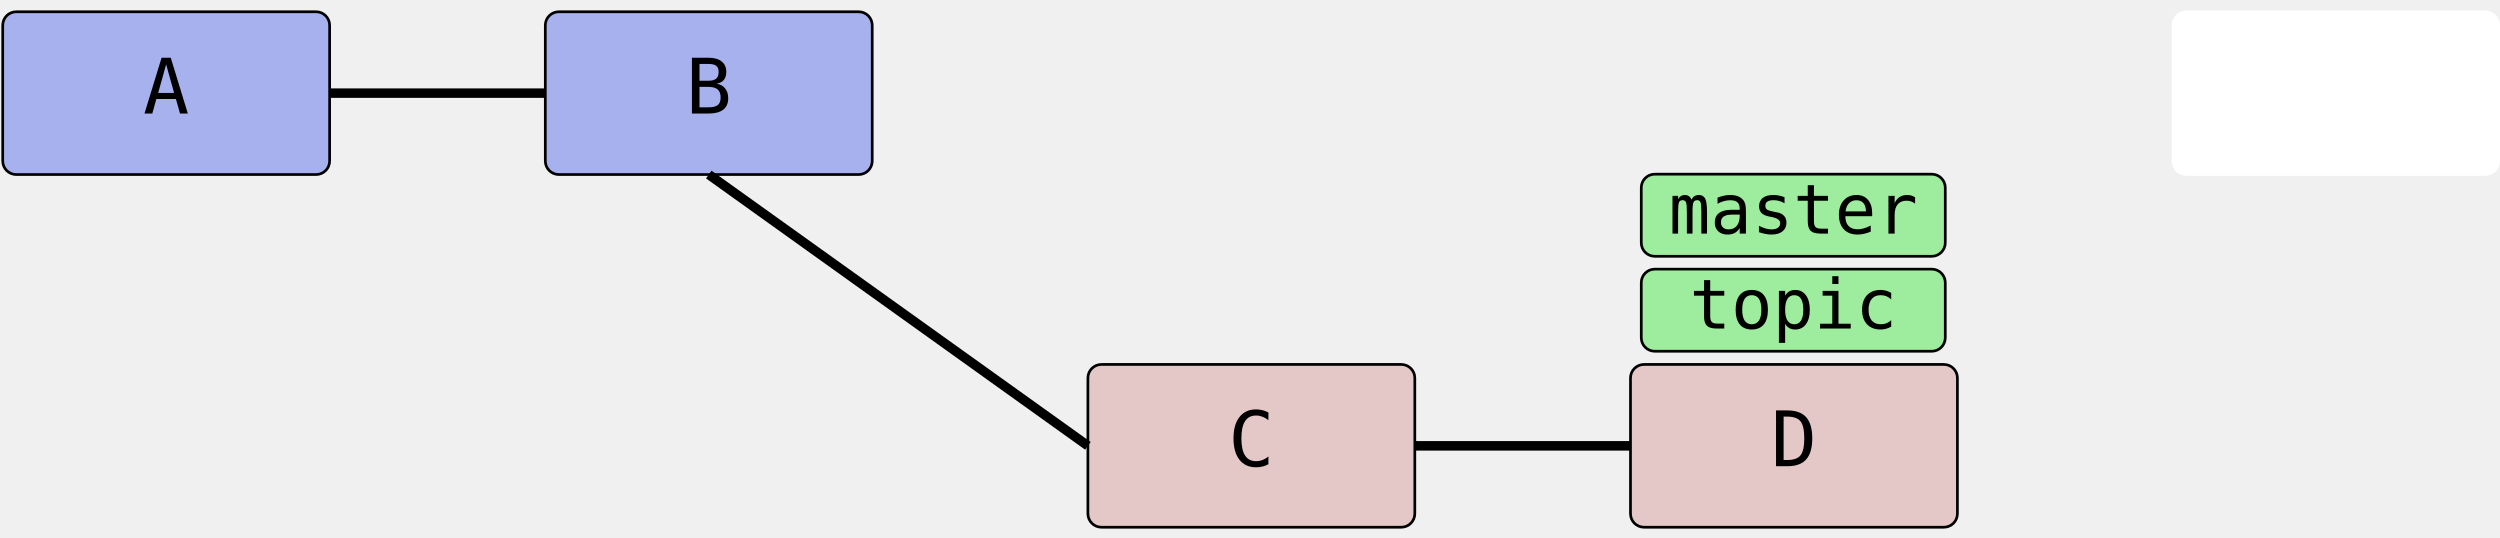
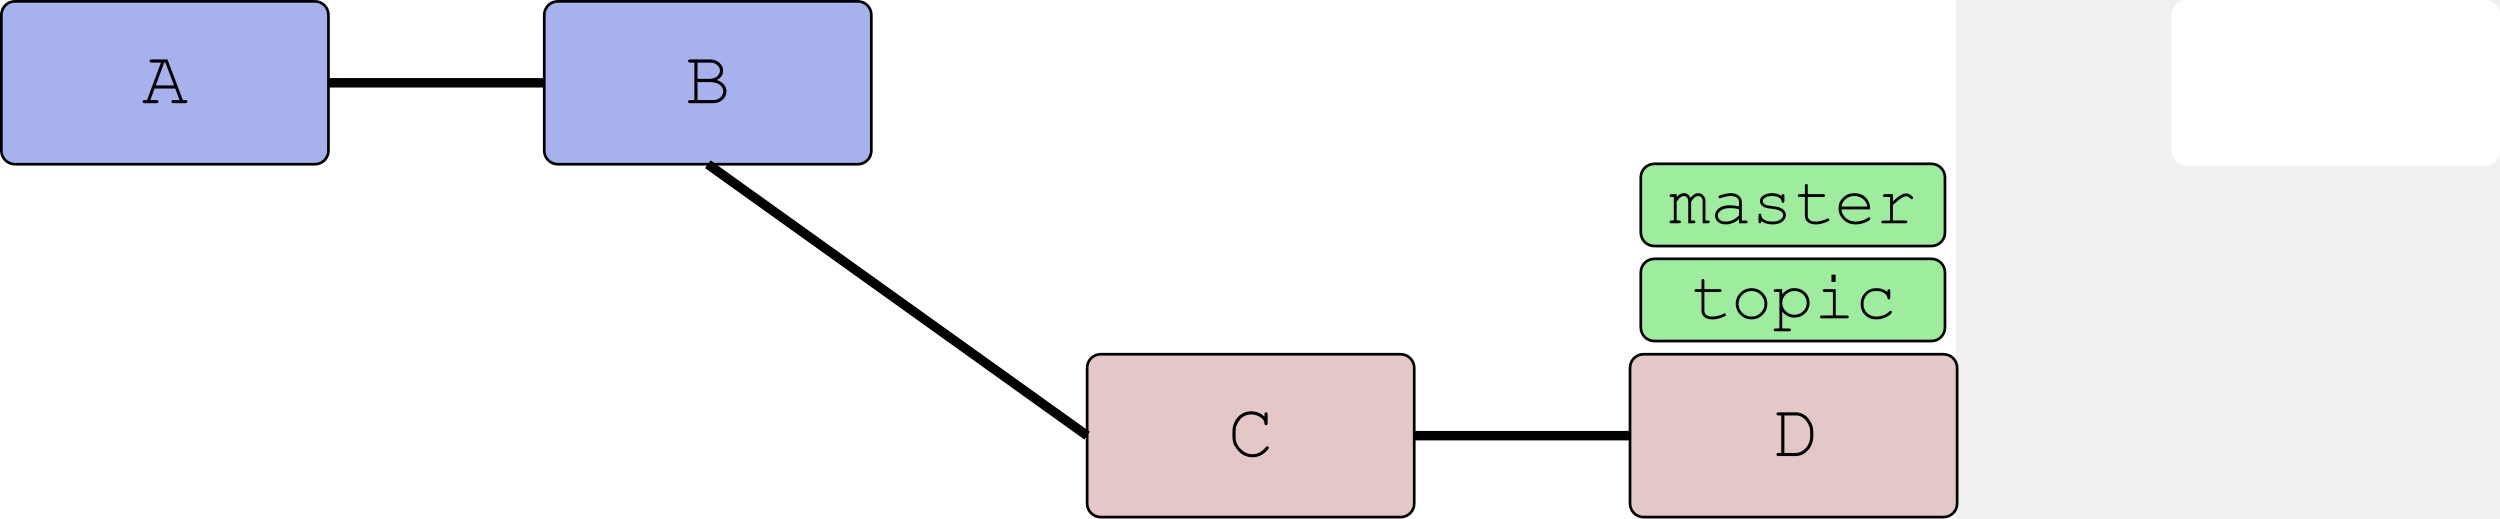
- <svg xmlns="http://www.w3.org/2000/svg" width="93cm" height="20cm" viewBox="-402 98 1843 383">
-   <g>
-     <rect style="fill: #a6b1ed" x="-400" y="100" width="241" height="120" rx="10" ry="10" />
-     <rect style="fill: none; fill-opacity:0; stroke-width: 2; stroke-linejoin: round; stroke: #000000" x="-400" y="100" width="241" height="120" rx="10" ry="10" />
+ <svg xmlns="http://www.w3.org/2000/svg" xmlns:xlink="http://www.w3.org/1999/xlink" width="1842pt" height="382pt" viewBox="0 0 1842 382" version="1.1">
+   <defs>
+     <g>
+       <symbol overflow="visible" id="glyph0-0">
+         <path style="stroke:none;" d="M 2.836 0 L 2.836 -35.266 L 31.051 -35.266 L 31.051 0 Z M 3.719 -0.883 L 30.168 -0.883 L 30.168 -34.383 L 3.719 -34.383 Z M 3.719 -0.883 " />
+       </symbol>
+       <symbol overflow="visible" id="glyph0-1">
+         <path style="stroke:none;" d="M 24.547 -10.773 L 9.34 -10.773 L 6.227 -2.312 L 10.664 -2.312 C 11.211 -2.309 11.605 -2.203 11.848 -1.996 C 12.086 -1.781 12.203 -1.5 12.207 -1.156 C 12.203 -0.82 12.086 -0.547 11.848 -0.328 C 11.605 -0.109 11.211 0 10.664 0 L 2.012 0 C 1.457 0 1.062 -0.109 0.824 -0.328 C 0.586 -0.547 0.469 -0.82 0.469 -1.156 C 0.469 -1.5 0.586 -1.781 0.824 -1.996 C 1.062 -2.203 1.457 -2.309 2.012 -2.312 L 3.801 -2.312 L 14.023 -29.922 L 7.191 -29.922 C 6.637 -29.918 6.242 -30.023 6.004 -30.238 C 5.766 -30.445 5.648 -30.727 5.648 -31.078 C 5.648 -31.426 5.766 -31.703 6.004 -31.918 C 6.242 -32.125 6.637 -32.23 7.191 -32.234 L 18.844 -32.234 L 30.141 -2.312 L 31.934 -2.312 C 32.48 -2.309 32.875 -2.203 33.117 -1.996 C 33.355 -1.781 33.473 -1.5 33.477 -1.156 C 33.473 -0.82 33.355 -0.547 33.117 -0.328 C 32.875 -0.109 32.48 0 31.934 0 L 23.309 0 C 22.738 0 22.332 -0.109 22.094 -0.328 C 21.855 -0.547 21.738 -0.82 21.738 -1.156 C 21.738 -1.5 21.855 -1.781 22.094 -1.996 C 22.332 -2.203 22.738 -2.309 23.309 -2.312 L 27.719 -2.312 Z M 23.668 -13.086 L 17.273 -29.922 L 16.422 -29.922 L 10.223 -13.086 Z M 23.668 -13.086 " />
+       </symbol>
+       <symbol overflow="visible" id="glyph0-2">
+         <path style="stroke:none;" d="M 7.055 -2.312 L 7.055 -29.922 L 3.941 -29.922 C 3.387 -29.918 2.992 -30.023 2.754 -30.238 C 2.516 -30.445 2.395 -30.727 2.398 -31.078 C 2.395 -31.426 2.516 -31.703 2.754 -31.918 C 2.992 -32.125 3.387 -32.23 3.941 -32.234 L 18.488 -32.234 C 21.367 -32.23 23.715 -31.402 25.527 -29.742 C 27.336 -28.078 28.242 -26.125 28.242 -23.887 C 28.242 -21.055 26.727 -18.77 23.695 -17.027 C 26.102 -16.16 27.863 -15.012 28.984 -13.582 C 30.102 -12.148 30.66 -10.566 30.664 -8.844 C 30.66 -7.297 30.293 -5.887 29.562 -4.613 C 28.824 -3.332 27.699 -2.246 26.188 -1.348 C 24.668 -0.449 23.02 0 21.242 0 L 3.941 0 C 3.387 0 2.992 -0.109 2.754 -0.328 C 2.516 -0.547 2.395 -0.82 2.398 -1.156 C 2.395 -1.5 2.516 -1.781 2.754 -1.996 C 2.992 -2.203 3.387 -2.309 3.941 -2.312 Z M 9.367 -17.91 L 17.551 -17.91 C 19.293 -17.906 20.891 -18.227 22.344 -18.871 C 23.461 -19.383 24.336 -20.129 24.961 -21.105 C 25.586 -22.078 25.898 -23.07 25.898 -24.082 C 25.898 -25.531 25.219 -26.867 23.859 -28.09 C 22.5 -29.309 20.727 -29.918 18.543 -29.922 L 9.367 -29.922 Z M 9.367 -2.312 L 21.078 -2.312 C 22.562 -2.309 23.859 -2.641 24.961 -3.305 C 26.062 -3.965 26.898 -4.781 27.469 -5.758 C 28.039 -6.73 28.324 -7.742 28.324 -8.789 C 28.324 -9.961 27.914 -11.098 27.098 -12.203 C 26.277 -13.305 25.145 -14.141 23.695 -14.711 C 22.242 -15.277 20.238 -15.562 17.688 -15.566 L 9.367 -15.566 Z M 9.367 -2.312 " />
+       </symbol>
+       <symbol overflow="visible" id="glyph0-3">
+         <path style="stroke:none;" d="M 27.109 -29.066 L 27.109 -30.691 C 27.105 -31.242 27.211 -31.637 27.426 -31.875 C 27.637 -32.113 27.918 -32.23 28.27 -32.234 C 28.617 -32.23 28.898 -32.113 29.109 -31.875 C 29.32 -31.637 29.426 -31.242 29.426 -30.691 L 29.426 -24.273 C 29.426 -23.699 29.32 -23.293 29.109 -23.059 C 28.898 -22.816 28.617 -22.699 28.27 -22.703 C 27.953 -22.699 27.691 -22.809 27.48 -23.031 C 27.27 -23.25 27.145 -23.609 27.109 -24.109 C 27.016 -25.648 26.18 -27.016 24.605 -28.211 C 22.469 -29.844 20.043 -30.66 17.328 -30.664 C 15.543 -30.66 13.863 -30.266 12.289 -29.48 C 11.109 -28.906 10.172 -28.211 9.477 -27.387 C 8.262 -25.953 7.301 -24.363 6.586 -22.621 C 6.07 -21.332 5.812 -19.879 5.812 -18.266 L 5.812 -14.215 C 5.812 -10.762 7.059 -7.762 9.559 -5.219 C 12.055 -2.676 14.957 -1.406 18.266 -1.406 C 20.246 -1.406 22.023 -1.836 23.598 -2.699 C 25.164 -3.562 26.684 -4.867 28.156 -6.613 C 28.465 -6.996 28.816 -7.188 29.203 -7.191 C 29.531 -7.188 29.797 -7.086 30.004 -6.887 C 30.203 -6.684 30.305 -6.43 30.309 -6.117 C 30.305 -5.695 29.91 -5.051 29.121 -4.188 C 27.613 -2.496 25.918 -1.223 24.039 -0.371 C 22.152 0.484 20.246 0.906 18.32 0.91 C 16.648 0.906 14.949 0.59 13.227 -0.055 C 11.898 -0.547 10.805 -1.125 9.945 -1.789 C 9.078 -2.445 8.02 -3.562 6.762 -5.137 C 5.504 -6.703 4.645 -8.152 4.188 -9.488 C 3.727 -10.816 3.496 -12.285 3.5 -13.887 L 3.5 -18.598 C 3.496 -20.875 4.109 -23.203 5.332 -25.582 C 6.551 -27.957 8.219 -29.781 10.344 -31.062 C 12.461 -32.336 14.762 -32.977 17.246 -32.98 C 21.062 -32.977 24.352 -31.672 27.109 -29.066 Z M 27.109 -29.066 " />
+       </symbol>
+       <symbol overflow="visible" id="glyph0-4">
+         <path style="stroke:none;" d="M 7.852 -2.312 L 7.852 -29.922 L 5.895 -29.922 C 5.344 -29.918 4.949 -30.023 4.711 -30.238 C 4.469 -30.445 4.348 -30.727 4.352 -31.078 C 4.348 -31.426 4.469 -31.703 4.711 -31.918 C 4.949 -32.125 5.344 -32.23 5.895 -32.234 L 18.348 -32.234 C 20.293 -32.23 22.07 -31.828 23.68 -31.023 C 25.281 -30.215 26.508 -29.297 27.359 -28.27 C 28.805 -26.523 29.906 -24.676 30.664 -22.73 C 31.195 -21.312 31.465 -19.641 31.465 -17.715 L 31.465 -14.52 C 31.465 -12.148 30.941 -9.852 29.895 -7.629 C 28.848 -5.406 27.102 -3.469 24.66 -1.82 C 22.836 -0.605 20.73 0 18.348 0 L 5.895 0 C 5.344 0 4.949 -0.109 4.711 -0.328 C 4.469 -0.547 4.348 -0.82 4.352 -1.156 C 4.348 -1.5 4.469 -1.781 4.711 -1.996 C 4.949 -2.203 5.344 -2.309 5.895 -2.312 Z M 10.168 -2.312 L 18.57 -2.312 C 20.516 -2.309 22.34 -2.941 24.039 -4.215 C 25.734 -5.48 27.012 -7 27.867 -8.773 C 28.719 -10.543 29.145 -12.293 29.148 -14.023 L 29.148 -18.211 C 29.145 -19.641 28.914 -20.918 28.461 -22.043 C 27.797 -23.676 26.863 -25.227 25.652 -26.699 C 24.988 -27.504 24.012 -28.242 22.73 -28.914 C 21.441 -29.582 20.055 -29.918 18.57 -29.922 L 10.168 -29.922 Z M 10.168 -2.312 " />
+       </symbol>
+       <symbol overflow="visible" id="glyph1-0">
+         <path style="stroke:none;" d="M 2.555 0 L 2.555 -31.738 L 27.945 -31.738 L 27.945 0 Z M 3.348 -0.793 L 27.152 -0.793 L 27.152 -30.945 L 3.348 -30.945 Z M 3.348 -0.793 " />
+       </symbol>
+       <symbol overflow="visible" id="glyph1-1">
+         <path style="stroke:none;" d="M 5.754 -21.473 L 5.754 -19.367 C 7.52 -21.266 9.293 -22.219 11.082 -22.219 C 12.152 -22.219 13.098 -21.934 13.91 -21.363 C 14.719 -20.793 15.395 -19.926 15.945 -18.77 C 16.867 -19.926 17.805 -20.793 18.758 -21.363 C 19.703 -21.934 20.66 -22.219 21.621 -22.219 C 23.125 -22.219 24.324 -21.73 25.219 -20.754 C 26.391 -19.496 26.977 -18.121 26.977 -16.637 L 26.977 -2.082 L 28.738 -2.082 C 29.23 -2.078 29.586 -1.984 29.801 -1.797 C 30.016 -1.605 30.121 -1.355 30.125 -1.043 C 30.121 -0.742 30.016 -0.492 29.801 -0.297 C 29.586 -0.098 29.23 0 28.738 0 L 24.895 0 L 24.895 -16.438 C 24.891 -17.492 24.566 -18.371 23.926 -19.066 C 23.277 -19.762 22.535 -20.109 21.695 -20.109 C 20.934 -20.109 20.133 -19.824 19.289 -19.254 C 18.445 -18.684 17.484 -17.562 16.414 -15.895 L 16.414 -2.082 L 18.148 -2.082 C 18.641 -2.078 18.996 -1.984 19.215 -1.797 C 19.426 -1.605 19.535 -1.355 19.539 -1.043 C 19.535 -0.742 19.426 -0.492 19.215 -0.297 C 18.996 -0.098 18.641 0 18.148 0 L 14.309 0 L 14.309 -16.289 C 14.309 -17.398 13.98 -18.312 13.328 -19.031 C 12.672 -19.75 11.941 -20.109 11.133 -20.109 C 10.387 -20.109 9.648 -19.867 8.926 -19.391 C 7.914 -18.711 6.859 -17.547 5.754 -15.895 L 5.754 -2.082 L 7.512 -2.082 C 8.008 -2.078 8.363 -1.984 8.578 -1.797 C 8.793 -1.605 8.898 -1.355 8.902 -1.043 C 8.898 -0.742 8.793 -0.492 8.578 -0.297 C 8.363 -0.098 8.008 0 7.512 0 L 1.91 0 C 1.41 0 1.051 -0.098 0.84 -0.297 C 0.621 -0.492 0.516 -0.742 0.52 -1.043 C 0.516 -1.355 0.621 -1.605 0.84 -1.797 C 1.051 -1.984 1.41 -2.078 1.91 -2.082 L 3.668 -2.082 L 3.668 -19.367 L 1.91 -19.367 C 1.41 -19.363 1.051 -19.465 0.84 -19.664 C 0.621 -19.859 0.516 -20.113 0.52 -20.43 C 0.516 -20.727 0.621 -20.977 0.84 -21.176 C 1.051 -21.371 1.41 -21.469 1.91 -21.473 Z M 5.754 -21.473 " />
+       </symbol>
+       <symbol overflow="visible" id="glyph1-2">
+         <path style="stroke:none;" d="M 21.227 0 L 21.227 -3 C 18.199 -0.457 14.969 0.812 11.531 0.816 C 9.031 0.812 7.078 0.184 5.676 -1.078 C 4.27 -2.344 3.566 -3.891 3.57 -5.727 C 3.566 -7.742 4.492 -9.504 6.348 -11.008 C 8.195 -12.512 10.898 -13.266 14.457 -13.266 C 15.41 -13.266 16.453 -13.203 17.578 -13.078 C 18.703 -12.953 19.918 -12.758 21.227 -12.496 L 21.227 -15.867 C 21.223 -17.008 20.691 -18 19.637 -18.844 C 18.574 -19.688 16.988 -20.109 14.879 -20.109 C 13.254 -20.109 10.98 -19.637 8.059 -18.695 C 7.527 -18.527 7.191 -18.445 7.043 -18.449 C 6.777 -18.445 6.547 -18.543 6.359 -18.746 C 6.164 -18.941 6.07 -19.191 6.074 -19.488 C 6.07 -19.77 6.152 -19.992 6.324 -20.16 C 6.551 -20.406 7.484 -20.746 9.125 -21.176 C 11.699 -21.871 13.652 -22.219 14.977 -22.219 C 17.602 -22.219 19.648 -21.566 21.125 -20.27 C 22.594 -18.969 23.332 -17.504 23.332 -15.867 L 23.332 -2.082 L 26.109 -2.082 C 26.621 -2.078 26.984 -1.984 27.199 -1.797 C 27.414 -1.605 27.52 -1.355 27.523 -1.043 C 27.52 -0.742 27.414 -0.492 27.199 -0.297 C 26.984 -0.098 26.621 0 26.109 0 Z M 21.227 -10.363 C 20.246 -10.641 19.211 -10.848 18.125 -10.984 C 17.031 -11.113 15.883 -11.18 14.68 -11.184 C 11.648 -11.18 9.285 -10.527 7.586 -9.223 C 6.293 -8.246 5.648 -7.078 5.652 -5.727 C 5.648 -4.469 6.141 -3.414 7.129 -2.555 C 8.109 -1.695 9.543 -1.266 11.43 -1.266 C 13.23 -1.266 14.902 -1.625 16.449 -2.344 C 17.992 -3.062 19.586 -4.207 21.227 -5.777 Z M 21.227 -10.363 " />
+       </symbol>
+       <symbol overflow="visible" id="glyph1-3">
+         <path style="stroke:none;" d="M 22.117 -20.109 C 22.113 -20.586 22.211 -20.93 22.414 -21.148 C 22.609 -21.359 22.859 -21.469 23.16 -21.473 C 23.469 -21.469 23.723 -21.359 23.926 -21.148 C 24.121 -20.93 24.223 -20.566 24.227 -20.059 L 24.227 -16.488 C 24.223 -15.992 24.121 -15.637 23.926 -15.422 C 23.723 -15.207 23.469 -15.098 23.16 -15.102 C 22.875 -15.098 22.641 -15.188 22.453 -15.371 C 22.262 -15.551 22.148 -15.852 22.117 -16.266 C 22.016 -17.258 21.504 -18.074 20.582 -18.719 C 19.223 -19.645 17.43 -20.109 15.199 -20.109 C 12.867 -20.109 11.055 -19.637 9.77 -18.695 C 8.789 -17.98 8.301 -17.188 8.305 -16.316 C 8.301 -15.32 8.883 -14.492 10.043 -13.836 C 10.832 -13.367 12.336 -13.012 14.555 -12.77 C 17.445 -12.449 19.453 -12.094 20.582 -11.703 C 22.18 -11.121 23.371 -10.32 24.16 -9.297 C 24.941 -8.27 25.336 -7.164 25.34 -5.977 C 25.336 -4.207 24.484 -2.633 22.785 -1.254 C 21.082 0.125 18.586 0.812 15.301 0.816 C 12.004 0.812 9.309 -0.02 7.215 -1.688 C 7.211 -1.125 7.18 -0.758 7.113 -0.594 C 7.047 -0.426 6.926 -0.285 6.754 -0.172 C 6.578 -0.055 6.387 0 6.176 0 C 5.875 0 5.625 -0.105 5.43 -0.32 C 5.23 -0.535 5.133 -0.891 5.133 -1.387 L 5.133 -5.68 C 5.133 -6.172 5.227 -6.527 5.418 -6.742 C 5.605 -6.957 5.859 -7.066 6.176 -7.066 C 6.473 -7.066 6.723 -6.961 6.93 -6.754 C 7.137 -6.547 7.242 -6.27 7.242 -5.926 C 7.242 -5.16 7.43 -4.523 7.812 -4.016 C 8.387 -3.219 9.309 -2.562 10.574 -2.047 C 11.836 -1.523 13.387 -1.266 15.223 -1.266 C 17.934 -1.266 19.949 -1.77 21.273 -2.777 C 22.594 -3.785 23.254 -4.852 23.258 -5.977 C 23.254 -7.266 22.586 -8.297 21.25 -9.074 C 19.891 -9.852 17.918 -10.371 15.336 -10.637 C 12.746 -10.898 10.891 -11.246 9.77 -11.68 C 8.641 -12.105 7.766 -12.75 7.141 -13.613 C 6.512 -14.469 6.199 -15.395 6.199 -16.391 C 6.199 -18.172 7.074 -19.59 8.828 -20.641 C 10.578 -21.691 12.668 -22.219 15.102 -22.219 C 17.973 -22.219 20.312 -21.516 22.117 -20.109 Z M 22.117 -20.109 " />
+       </symbol>
+       <symbol overflow="visible" id="glyph1-4">
+         <path style="stroke:none;" d="M 10.961 -21.473 L 22.266 -21.473 C 22.762 -21.469 23.117 -21.371 23.332 -21.176 C 23.547 -20.977 23.652 -20.719 23.656 -20.406 C 23.652 -20.105 23.547 -19.859 23.332 -19.664 C 23.117 -19.465 22.762 -19.363 22.266 -19.367 L 10.961 -19.367 L 10.961 -5.504 C 10.957 -4.293 11.441 -3.285 12.41 -2.48 C 13.375 -1.668 14.793 -1.266 16.664 -1.266 C 18.066 -1.266 19.586 -1.473 21.223 -1.895 C 22.859 -2.312 24.133 -2.789 25.043 -3.324 C 25.371 -3.535 25.645 -3.645 25.863 -3.645 C 26.125 -3.645 26.355 -3.539 26.555 -3.332 C 26.754 -3.125 26.852 -2.883 26.855 -2.605 C 26.852 -2.352 26.746 -2.121 26.531 -1.91 C 26 -1.363 24.715 -0.77 22.676 -0.137 C 20.633 0.5 18.676 0.812 16.812 0.816 C 14.379 0.812 12.445 0.246 11.008 -0.895 C 9.566 -2.031 8.848 -3.566 8.852 -5.504 L 8.852 -19.367 L 5.008 -19.367 C 4.512 -19.363 4.156 -19.465 3.941 -19.664 C 3.727 -19.859 3.621 -20.113 3.621 -20.43 C 3.621 -20.727 3.727 -20.977 3.941 -21.176 C 4.156 -21.371 4.512 -21.469 5.008 -21.473 L 8.852 -21.473 L 8.852 -27.621 C 8.848 -28.117 8.945 -28.473 9.148 -28.688 C 9.344 -28.902 9.594 -29.008 9.895 -29.012 C 10.203 -29.008 10.457 -28.902 10.66 -28.688 C 10.855 -28.473 10.957 -28.117 10.961 -27.621 Z M 10.961 -21.473 " />
+       </symbol>
+       <symbol overflow="visible" id="glyph1-5">
+         <path style="stroke:none;" d="M 26.508 -10.242 L 5.281 -10.242 C 5.641 -7.547 6.77 -5.375 8.664 -3.73 C 10.555 -2.086 12.898 -1.266 15.695 -1.266 C 17.246 -1.266 18.875 -1.52 20.578 -2.031 C 22.281 -2.543 23.668 -3.223 24.746 -4.066 C 25.059 -4.312 25.332 -4.434 25.562 -4.438 C 25.824 -4.434 26.055 -4.332 26.258 -4.129 C 26.453 -3.922 26.555 -3.68 26.555 -3.398 C 26.555 -3.117 26.422 -2.844 26.16 -2.578 C 25.363 -1.75 23.953 -0.977 21.93 -0.262 C 19.902 0.457 17.824 0.812 15.695 0.816 C 12.121 0.812 9.141 -0.352 6.754 -2.691 C 4.363 -5.027 3.168 -7.859 3.172 -11.184 C 3.168 -14.203 4.289 -16.797 6.531 -18.969 C 8.77 -21.133 11.543 -22.219 14.852 -22.219 C 18.254 -22.219 21.055 -21.105 23.258 -18.883 C 25.453 -16.656 26.539 -13.777 26.508 -10.242 Z M 24.398 -12.348 C 23.984 -14.641 22.895 -16.508 21.137 -17.949 C 19.371 -19.387 17.277 -20.109 14.852 -20.109 C 12.418 -20.109 10.328 -19.398 8.578 -17.977 C 6.824 -16.555 5.73 -14.676 5.305 -12.348 Z M 24.398 -12.348 " />
+       </symbol>
+       <symbol overflow="visible" id="glyph1-6">
+         <path style="stroke:none;" d="M 12.746 -21.473 L 12.746 -16.215 C 15.453 -18.66 17.484 -20.234 18.832 -20.938 C 20.176 -21.637 21.418 -21.988 22.562 -21.992 C 23.801 -21.988 24.953 -21.57 26.02 -20.738 C 27.086 -19.902 27.621 -19.273 27.621 -18.844 C 27.621 -18.531 27.516 -18.27 27.312 -18.062 C 27.102 -17.855 26.844 -17.754 26.531 -17.754 C 26.367 -17.754 26.227 -17.781 26.109 -17.84 C 25.992 -17.895 25.777 -18.082 25.465 -18.398 C 24.887 -18.977 24.383 -19.371 23.953 -19.586 C 23.523 -19.801 23.102 -19.91 22.688 -19.91 C 21.777 -19.91 20.68 -19.547 19.402 -18.82 C 18.117 -18.094 15.898 -16.316 12.746 -13.488 L 12.746 -2.082 L 21.969 -2.082 C 22.477 -2.078 22.84 -1.984 23.059 -1.797 C 23.27 -1.605 23.379 -1.355 23.383 -1.043 C 23.379 -0.742 23.27 -0.492 23.059 -0.297 C 22.84 -0.098 22.477 0 21.969 0 L 5.629 0 C 5.129 0 4.773 -0.094 4.559 -0.285 C 4.344 -0.473 4.234 -0.715 4.238 -1.016 C 4.234 -1.293 4.34 -1.531 4.547 -1.723 C 4.754 -1.91 5.113 -2.004 5.629 -2.008 L 10.66 -2.008 L 10.66 -19.367 L 6.82 -19.367 C 6.32 -19.363 5.961 -19.465 5.75 -19.664 C 5.531 -19.859 5.426 -20.113 5.43 -20.43 C 5.426 -20.727 5.527 -20.977 5.738 -21.176 C 5.941 -21.371 6.305 -21.469 6.82 -21.473 Z M 12.746 -21.473 " />
+       </symbol>
+       <symbol overflow="visible" id="glyph1-7">
+         <path style="stroke:none;" d="M 26.879 -10.688 C 26.875 -7.512 25.738 -4.801 23.469 -2.555 C 21.191 -0.309 18.453 0.812 15.25 0.816 C 12.008 0.812 9.254 -0.312 6.992 -2.566 C 4.723 -4.82 3.59 -7.527 3.594 -10.688 C 3.59 -13.859 4.723 -16.574 6.992 -18.832 C 9.254 -21.09 12.008 -22.219 15.25 -22.219 C 18.453 -22.219 21.191 -21.094 23.469 -18.844 C 25.738 -16.594 26.875 -13.875 26.879 -10.688 Z M 24.77 -10.688 C 24.766 -13.297 23.836 -15.52 21.98 -17.355 C 20.117 -19.191 17.867 -20.109 15.223 -20.109 C 12.578 -20.109 10.324 -19.188 8.469 -17.344 C 6.605 -15.5 5.676 -13.281 5.68 -10.688 C 5.676 -8.109 6.605 -5.895 8.469 -4.043 C 10.324 -2.191 12.578 -1.266 15.223 -1.266 C 17.867 -1.266 20.117 -2.184 21.98 -4.027 C 23.836 -5.867 24.766 -8.09 24.77 -10.688 Z M 24.77 -10.688 " />
+       </symbol>
+       <symbol overflow="visible" id="glyph1-8">
+         <path style="stroke:none;" d="M 7.391 -21.473 L 7.391 -17.68 C 8.625 -19.18 9.957 -20.312 11.379 -21.078 C 12.801 -21.836 14.477 -22.219 16.414 -22.219 C 18.461 -22.219 20.355 -21.738 22.09 -20.777 C 23.824 -19.816 25.168 -18.48 26.121 -16.773 C 27.07 -15.059 27.543 -13.262 27.547 -11.383 C 27.543 -8.387 26.473 -5.828 24.336 -3.707 C 22.191 -1.578 19.559 -0.516 16.438 -0.52 C 12.715 -0.516 9.699 -2.027 7.391 -5.059 L 7.391 7.488 L 12.449 7.488 C 12.941 7.488 13.297 7.582 13.512 7.773 C 13.727 7.961 13.832 8.215 13.836 8.531 C 13.832 8.828 13.727 9.074 13.512 9.273 C 13.297 9.469 12.941 9.566 12.449 9.57 L 2.504 9.57 C 2.004 9.566 1.648 9.473 1.438 9.285 C 1.219 9.094 1.113 8.844 1.117 8.531 C 1.113 8.215 1.219 7.961 1.438 7.773 C 1.648 7.582 2.004 7.488 2.504 7.488 L 5.305 7.488 L 5.305 -19.367 L 2.504 -19.367 C 2.004 -19.363 1.648 -19.465 1.438 -19.664 C 1.219 -19.859 1.113 -20.113 1.117 -20.43 C 1.113 -20.727 1.219 -20.977 1.438 -21.176 C 1.648 -21.371 2.004 -21.469 2.504 -21.473 Z M 25.441 -11.383 C 25.441 -13.777 24.566 -15.832 22.824 -17.543 C 21.074 -19.254 18.945 -20.109 16.438 -20.109 C 13.906 -20.109 11.766 -19.25 10.016 -17.531 C 8.262 -15.812 7.387 -13.762 7.391 -11.383 C 7.387 -8.98 8.262 -6.922 10.016 -5.207 C 11.766 -3.484 13.906 -2.625 16.438 -2.629 C 18.93 -2.625 21.055 -3.48 22.812 -5.195 C 24.562 -6.902 25.441 -8.965 25.441 -11.383 Z M 25.441 -11.383 " />
+       </symbol>
+       <symbol overflow="visible" id="glyph1-9">
+         <path style="stroke:none;" d="M 16.266 -32.16 L 16.266 -26.777 L 13.191 -26.777 L 13.191 -32.16 Z M 16.34 -21.473 L 16.34 -2.082 L 24.523 -2.082 C 25.031 -2.078 25.395 -1.984 25.613 -1.797 C 25.824 -1.605 25.934 -1.355 25.938 -1.043 C 25.934 -0.742 25.824 -0.492 25.613 -0.297 C 25.395 -0.098 25.031 0 24.523 0 L 6.074 0 C 5.578 0 5.223 -0.098 5.008 -0.297 C 4.793 -0.492 4.688 -0.742 4.688 -1.043 C 4.688 -1.355 4.793 -1.605 5.008 -1.797 C 5.223 -1.984 5.578 -2.078 6.074 -2.082 L 14.258 -2.082 L 14.258 -19.367 L 8.184 -19.367 C 7.684 -19.363 7.324 -19.465 7.102 -19.664 C 6.879 -19.859 6.766 -20.105 6.77 -20.406 C 6.766 -20.719 6.875 -20.977 7.09 -21.176 C 7.305 -21.371 7.668 -21.469 8.184 -21.473 Z M 16.34 -21.473 " />
+       </symbol>
+       <symbol overflow="visible" id="glyph1-10">
+         <path style="stroke:none;" d="M 23.926 -19.367 L 23.926 -20.059 C 23.922 -20.566 24.023 -20.93 24.223 -21.148 C 24.422 -21.359 24.668 -21.469 24.969 -21.473 C 25.281 -21.469 25.539 -21.359 25.738 -21.148 C 25.934 -20.93 26.031 -20.566 26.035 -20.059 L 26.035 -15.348 C 26.016 -14.832 25.914 -14.469 25.727 -14.254 C 25.535 -14.039 25.281 -13.934 24.969 -13.934 C 24.684 -13.934 24.449 -14.027 24.262 -14.219 C 24.07 -14.406 23.957 -14.727 23.926 -15.176 C 23.824 -16.348 23.055 -17.461 21.609 -18.52 C 20.164 -19.578 18.215 -20.109 15.77 -20.109 C 12.676 -20.109 10.328 -19.141 8.727 -17.207 C 7.121 -15.273 6.32 -13.059 6.324 -10.562 C 6.32 -7.863 7.207 -5.641 8.977 -3.891 C 10.742 -2.141 13.031 -1.266 15.844 -1.266 C 17.461 -1.266 19.109 -1.562 20.789 -2.156 C 22.469 -2.75 23.984 -3.707 25.34 -5.035 C 25.688 -5.363 25.992 -5.531 26.258 -5.531 C 26.535 -5.531 26.773 -5.434 26.965 -5.246 C 27.152 -5.051 27.246 -4.816 27.25 -4.539 C 27.246 -3.824 26.41 -2.922 24.746 -1.836 C 22.047 -0.066 19.047 0.812 15.746 0.816 C 12.387 0.812 9.629 -0.254 7.473 -2.395 C 5.312 -4.531 4.234 -7.246 4.238 -10.539 C 4.234 -13.891 5.34 -16.676 7.547 -18.895 C 9.754 -21.109 12.535 -22.219 15.895 -22.219 C 19.082 -22.219 21.758 -21.266 23.926 -19.367 Z M 23.926 -19.367 " />
+       </symbol>
+     </g>
+   </defs>
+   <g id="surface0">
+     <path style=" stroke:none;fill-rule:nonzero;fill:rgb(100%,100%,100%);fill-opacity:1;" d="M 0 0 L 1441 0 L 1441 481 L 0 481 Z M 0 0 " />
+     <path style="fill-rule:evenodd;fill:rgb(65.098%,69.412%,92.941%);fill-opacity:1;stroke-width:0.1;stroke-linecap:butt;stroke-linejoin:round;stroke:rgb(0%,0%,0%);stroke-opacity:1;stroke-miterlimit:10;" d="M -19.5 5 L -8.45 5 L -8.45 5 C -8.174 5 -7.95 5.224 -7.95 5.5 L -7.95 10.5 L -7.95 10.5 C -7.95 10.776 -8.174 11 -8.45 11 L -19.5 11 L -19.5 11 C -19.776 11 -20 10.776 -20 10.5 L -20 5.5 L -20 5.5 C -20 5.224 -19.776 5 -19.5 5 " transform="matrix(20,0,0,20,401,-99)" />
+     <path style="fill:none;stroke-width:0.35;stroke-linecap:butt;stroke-linejoin:round;stroke:rgb(0%,0%,0%);stroke-opacity:1;stroke-miterlimit:10;" d="M -0 8 L -7.95 8 " transform="matrix(20,0,0,20,401,-99)" />
+     <path style="fill-rule:evenodd;fill:rgb(65.098%,69.412%,92.941%);fill-opacity:1;stroke-width:0.1;stroke-linecap:butt;stroke-linejoin:round;stroke:rgb(0%,0%,0%);stroke-opacity:1;stroke-miterlimit:10;" d="M 0.5 5 L 11.55 5 L 11.55 5 C 11.826 5 12.05 5.224 12.05 5.5 L 12.05 10.5 L 12.05 10.5 C 12.05 10.776 11.826 11 11.55 11 L 0.5 11 L 0.5 11 C 0.224 11 -0 10.776 -0 10.5 L -0 5.5 L -0 5.5 C -0 5.224 0.224 5 0.5 5 " transform="matrix(20,0,0,20,401,-99)" />
+     <g style="fill:rgb(0%,0%,0%);fill-opacity:1;">
+       <use xlink:href="#glyph0-1" x="104.566" y="76.023" />
+     </g>
+     <path style="fill-rule:evenodd;fill:rgb(89.412%,78.431%,78.431%);fill-opacity:1;stroke-width:0.1;stroke-linecap:butt;stroke-linejoin:round;stroke:rgb(0%,0%,0%);stroke-opacity:1;stroke-miterlimit:10;" d="M 20.5 18 L 31.55 18 L 31.55 18 C 31.826 18 32.05 18.224 32.05 18.5 L 32.05 23.5 L 32.05 23.5 C 32.05 23.776 31.826 24 31.55 24 L 20.5 24 L 20.5 24 C 20.224 24 20 23.776 20 23.5 L 20 18.5 L 20 18.5 C 20 18.224 20.224 18 20.5 18 " transform="matrix(20,0,0,20,401,-99)" />
+     <path style="fill-rule:evenodd;fill:rgb(89.412%,78.431%,78.431%);fill-opacity:1;stroke-width:0.1;stroke-linecap:butt;stroke-linejoin:round;stroke:rgb(0%,0%,0%);stroke-opacity:1;stroke-miterlimit:10;" d="M 40.5 18 L 51.55 18 L 51.55 18 C 51.826 18 52.05 18.224 52.05 18.5 L 52.05 23.5 L 52.05 23.5 C 52.05 23.776 51.826 24 51.55 24 L 40.5 24 L 40.5 24 C 40.224 24 40 23.776 40 23.5 L 40 18.5 L 40 18.5 C 40 18.224 40.224 18 40.5 18 " transform="matrix(20,0,0,20,401,-99)" />
+     <g style="fill:rgb(0%,0%,0%);fill-opacity:1;">
+       <use xlink:href="#glyph0-2" x="504.566" y="76.023" />
+     </g>
+     <path style="fill:none;stroke-width:0.35;stroke-linecap:butt;stroke-linejoin:round;stroke:rgb(0%,0%,0%);stroke-opacity:1;stroke-miterlimit:10;" d="M 40 21 L 32.05 21 " transform="matrix(20,0,0,20,401,-99)" />
+     <path style="fill:none;stroke-width:0.35;stroke-linecap:butt;stroke-linejoin:round;stroke:rgb(0%,0%,0%);stroke-opacity:1;stroke-miterlimit:10;" d="M 20 21 L 6.025 11 " transform="matrix(20,0,0,20,401,-99)" />
+     <g style="fill:rgb(0%,0%,0%);fill-opacity:1;">
+       <use xlink:href="#glyph0-3" x="904.566" y="336.023" />
+     </g>
+     <g style="fill:rgb(0%,0%,0%);fill-opacity:1;">
+       <use xlink:href="#glyph0-4" x="1304.566" y="336.023" />
+     </g>
+     <path style="fill-rule:evenodd;fill:rgb(100%,100%,100%);fill-opacity:1;stroke-width:0.1;stroke-linecap:butt;stroke-linejoin:round;stroke:rgb(100%,100%,100%);stroke-opacity:1;stroke-miterlimit:10;" d="M 60.5 5 L 71.5 5 L 71.5 5 C 71.776 5 72 5.224 72 5.5 L 72 10.5 L 72 10.5 C 72 10.776 71.776 11 71.5 11 L 60.5 11 L 60.5 11 C 60.224 11 60 10.776 60 10.5 L 60 5.5 L 60 5.5 C 60 5.224 60.224 5 60.5 5 " transform="matrix(20,0,0,20,401,-99)" />
+     <path style="fill-rule:evenodd;fill:rgb(61.961%,92.549%,61.961%);fill-opacity:1;stroke-width:0.1;stroke-linecap:butt;stroke-linejoin:round;stroke:rgb(0%,0%,0%);stroke-opacity:1;stroke-miterlimit:10;" d="M 40.897 10.986 L 51.103 10.986 L 51.103 10.986 C 51.379 10.986 51.603 11.21 51.603 11.486 L 51.603 13.514 L 51.603 13.514 C 51.603 13.79 51.379 14.014 51.103 14.014 L 40.897 14.014 L 40.897 14.014 C 40.621 14.014 40.397 13.79 40.397 13.514 L 40.397 11.486 L 40.397 11.486 C 40.397 11.21 40.621 10.986 40.897 10.986 " transform="matrix(20,0,0,20,401,-99)" />
+     <g style="fill:rgb(0%,0%,0%);fill-opacity:1;">
+       <use xlink:href="#glyph1-1" x="1229.594" y="164.523" />
+       <use xlink:href="#glyph1-2" x="1260.062" y="164.523" />
+       <use xlink:href="#glyph1-3" x="1290.531" y="164.523" />
+       <use xlink:href="#glyph1-4" x="1321" y="164.523" />
+       <use xlink:href="#glyph1-5" x="1351.469" y="164.523" />
+       <use xlink:href="#glyph1-6" x="1381.938" y="164.523" />
+     </g>
+     <path style="fill-rule:evenodd;fill:rgb(61.961%,92.549%,61.961%);fill-opacity:1;stroke-width:0.1;stroke-linecap:butt;stroke-linejoin:round;stroke:rgb(0%,0%,0%);stroke-opacity:1;stroke-miterlimit:10;" d="M 40.897 14.486 L 51.103 14.486 L 51.103 14.486 C 51.379 14.486 51.603 14.71 51.603 14.986 L 51.603 17.014 L 51.603 17.014 C 51.603 17.29 51.379 17.514 51.103 17.514 L 40.897 17.514 L 40.897 17.514 C 40.621 17.514 40.397 17.29 40.397 17.014 L 40.397 14.986 L 40.397 14.986 C 40.397 14.71 40.621 14.486 40.897 14.486 " transform="matrix(20,0,0,20,401,-99)" />
+     <g style="fill:rgb(0%,0%,0%);fill-opacity:1;">
+       <use xlink:href="#glyph1-4" x="1244.828" y="234.523" />
+       <use xlink:href="#glyph1-7" x="1275.297" y="234.523" />
+       <use xlink:href="#glyph1-8" x="1305.766" y="234.523" />
+       <use xlink:href="#glyph1-9" x="1336.234" y="234.523" />
+       <use xlink:href="#glyph1-10" x="1366.703" y="234.523" />
+     </g>
  </g>
-   <text font-size="12.8" style="fill: #000000;text-anchor:start;font-family:sans-serif;font-style:normal;font-weight:normal" x="520" y="160">
-     <tspan x="520" y="160" />
-   </text>
-   <line style="fill: none; fill-opacity:0; stroke-width: 7; stroke-linejoin: round; stroke: #000000" x1="0" y1="160" x2="-159" y2="160" />
-   <g>
-     <rect style="fill: #a6b1ed" x="0" y="100" width="241" height="120" rx="10" ry="10" />
-     <rect style="fill: none; fill-opacity:0; stroke-width: 2; stroke-linejoin: round; stroke: #000000" x="0" y="100" width="241" height="120" rx="10" ry="10" />
-   </g>
-   <text font-size="12.8" style="fill: #000000;text-anchor:start;font-family:sans-serif;font-style:normal;font-weight:normal" x="120.5" y="160">
-     <tspan x="120.5" y="160" />
-   </text>
-   <text font-size="12.8" style="fill: #000000;text-anchor:start;font-family:sans-serif;font-style:normal;font-weight:normal" x="120.5" y="160">
-     <tspan x="120.5" y="160" />
-   </text>
-   <text font-size="56.444" style="fill: #000000;text-anchor:middle;font-family:monospace;font-style:normal;font-weight:normal" x="-279.5" y="175.025">
-     <tspan x="-279.5" y="175.025">A</tspan>
-   </text>
-   <text font-size="12.8" style="fill: #000000;text-anchor:start;font-family:sans-serif;font-style:normal;font-weight:normal" x="740" y="200">
-     <tspan x="740" y="200" />
-   </text>
-   <g>
-     <rect style="fill: #e4c8c8" x="400" y="360" width="241" height="120" rx="10" ry="10" />
-     <rect style="fill: none; fill-opacity:0; stroke-width: 2; stroke-linejoin: round; stroke: #000000" x="400" y="360" width="241" height="120" rx="10" ry="10" />
-   </g>
-   <g>
-     <rect style="fill: #e4c8c8" x="800" y="360" width="241" height="120" rx="10" ry="10" />
-     <rect style="fill: none; fill-opacity:0; stroke-width: 2; stroke-linejoin: round; stroke: #000000" x="800" y="360" width="241" height="120" rx="10" ry="10" />
-   </g>
-   <text font-size="56.444" style="fill: #000000;text-anchor:middle;font-family:monospace;font-style:normal;font-weight:normal" x="120.5" y="175.025">
-     <tspan x="120.5" y="175.025">B</tspan>
-   </text>
-   <line style="fill: none; fill-opacity:0; stroke-width: 7; stroke-linejoin: round; stroke: #000000" x1="800" y1="420" x2="641" y2="420" />
-   <line style="fill: none; fill-opacity:0; stroke-width: 7; stroke-linejoin: round; stroke: #000000" x1="400" y1="420" x2="120.5" y2="220" />
-   <text font-size="56.444" style="fill: #000000;text-anchor:middle;font-family:monospace;font-style:normal;font-weight:normal" x="520.5" y="435.025">
-     <tspan x="520.5" y="435.025">C</tspan>
-   </text>
-   <text font-size="56.444" style="fill: #000000;text-anchor:middle;font-family:monospace;font-style:normal;font-weight:normal" x="920.5" y="435.025">
-     <tspan x="920.5" y="435.025">D</tspan>
-   </text>
-   <g>
-     <rect style="fill: #ffffff" x="1200" y="100" width="240" height="120" rx="10" ry="10" />
-     <rect style="fill: none; fill-opacity:0; stroke-width: 2; stroke-linejoin: round; stroke: #ffffff" x="1200" y="100" width="240" height="120" rx="10" ry="10" />
-   </g>
-   <g>
-     <rect style="fill: #9eec9e" x="807.946" y="219.726" width="224.106" height="60.547" rx="10" ry="10" />
-     <rect style="fill: none; fill-opacity:0; stroke-width: 2; stroke-linejoin: round; stroke: #000000" x="807.946" y="219.726" width="224.106" height="60.547" rx="10" ry="10" />
-   </g>
-   <text font-size="50.8" style="fill: #000000;text-anchor:middle;font-family:monospace;font-style:normal;font-weight:normal" x="920" y="263.525">
-     <tspan x="920" y="263.525">master</tspan>
-   </text>
-   <g>
-     <rect style="fill: #9eec9e" x="807.946" y="289.726" width="224.106" height="60.547" rx="10" ry="10" />
-     <rect style="fill: none; fill-opacity:0; stroke-width: 2; stroke-linejoin: round; stroke: #000000" x="807.946" y="289.726" width="224.106" height="60.547" rx="10" ry="10" />
-   </g>
-   <text font-size="50.8" style="fill: #000000;text-anchor:middle;font-family:monospace;font-style:normal;font-weight:normal" x="920" y="333.525">
-     <tspan x="920" y="333.525">topic</tspan>
-   </text>
</svg>
